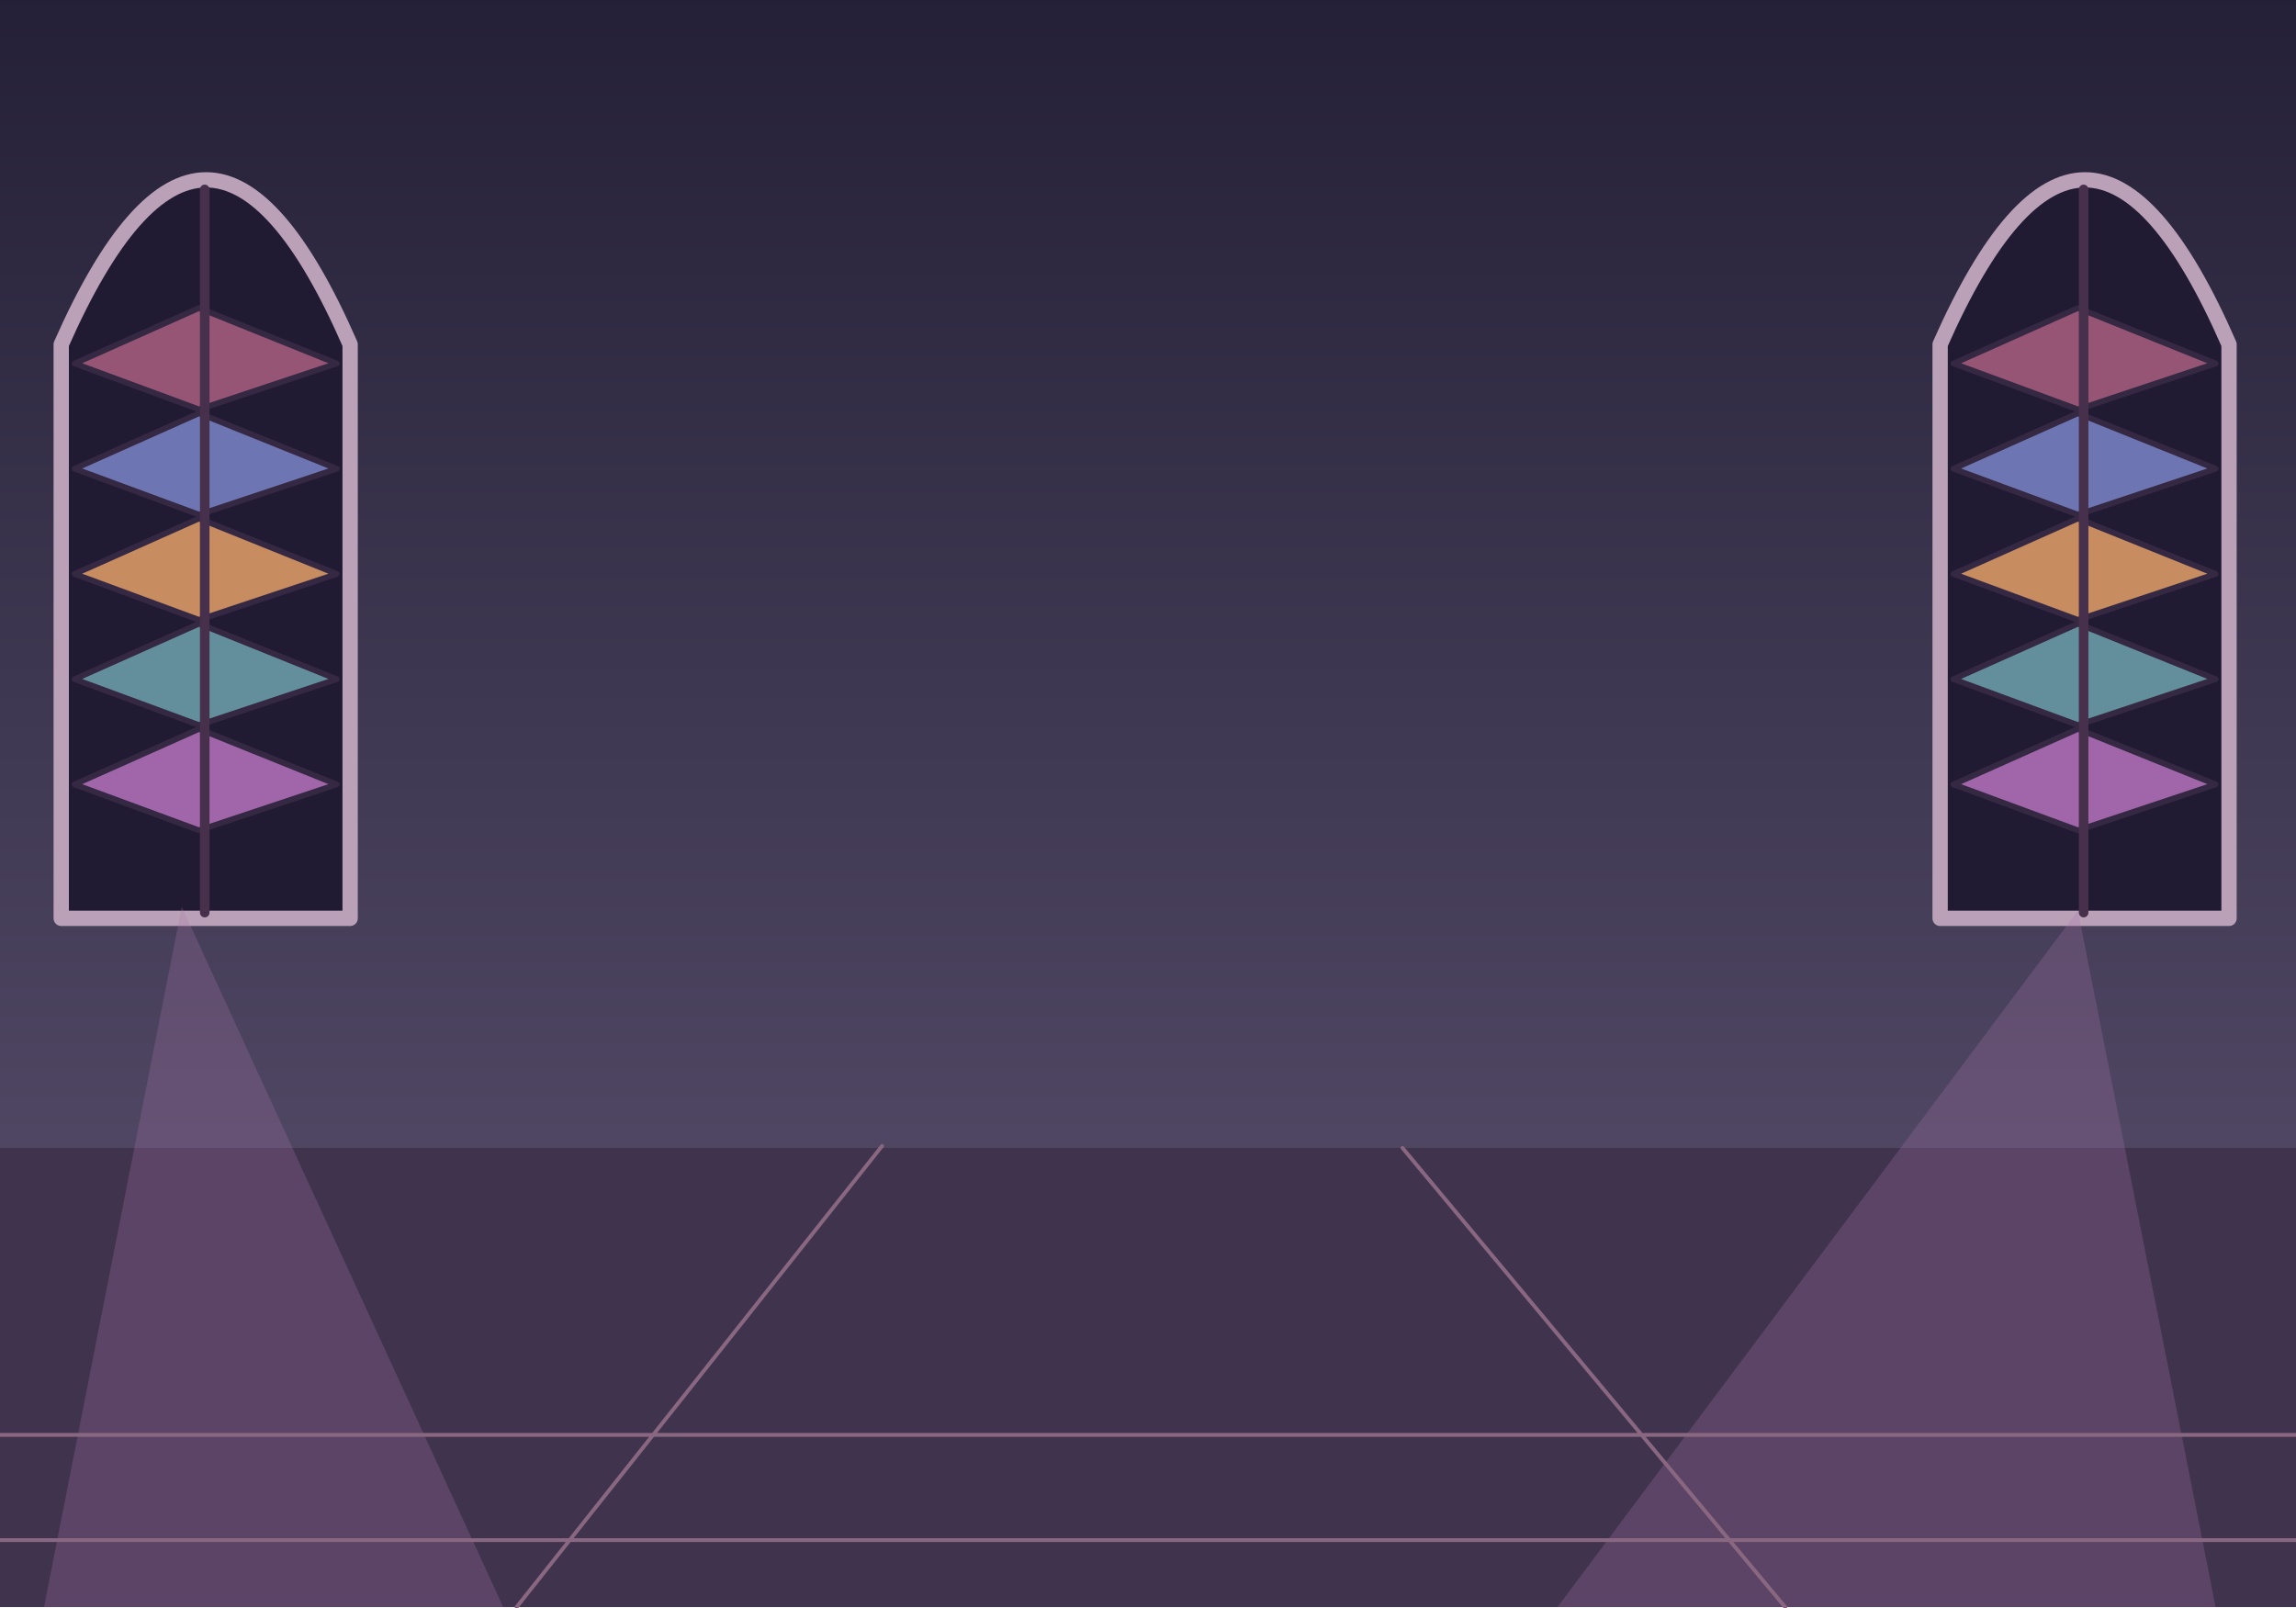
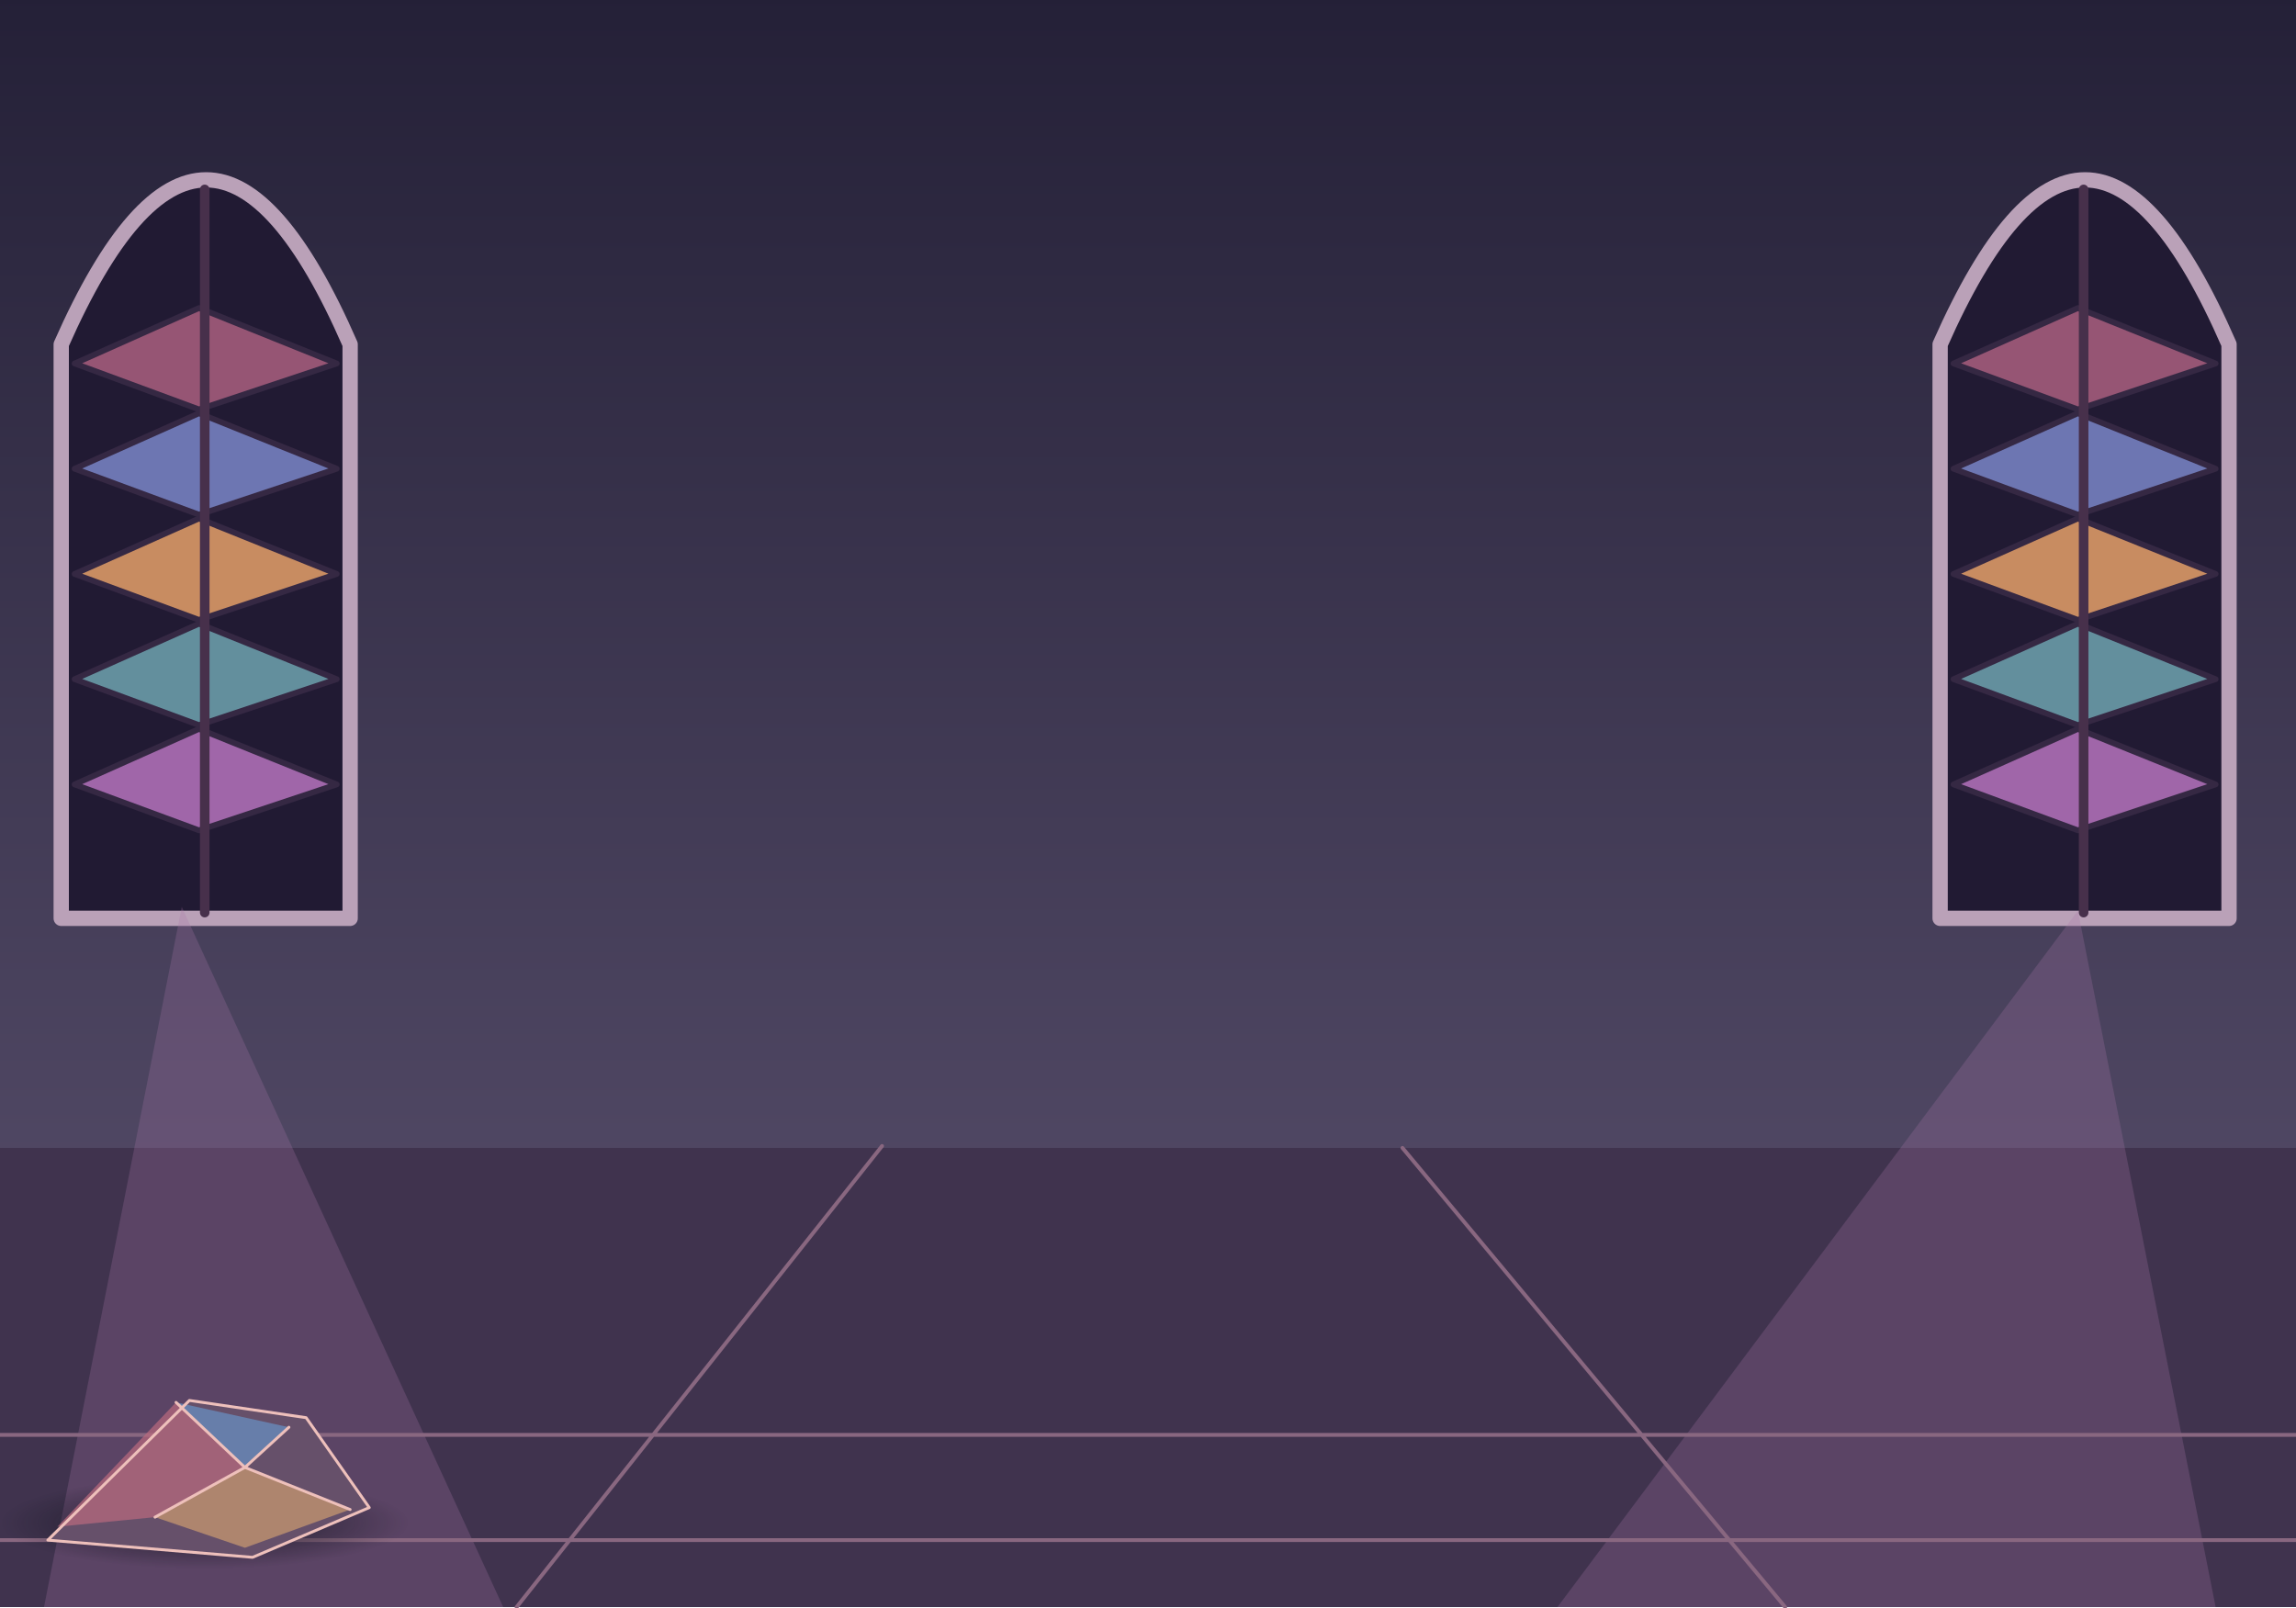
<svg xmlns="http://www.w3.org/2000/svg" viewBox="0 0 1200 840">
  <defs>
    <linearGradient id="sky" x2="0" y2="1">
      <stop stop-color="#242037" />
      <stop offset="1" stop-color="#605674" />
    </linearGradient>
    <radialGradient id="light">
      <stop stop-color="#e3a8e9" stop-opacity=".55" />
      <stop offset="1" stop-color="#e3a8e9" stop-opacity="0" />
    </radialGradient>
+     <linearGradient id="prop" x2=".37" y2="1">
+       <stop stop-color="#5f456b" />
+       <stop offset=".52" stop-color="#2f263d" />
+       <stop offset="1" stop-color="#121017" />
+     </linearGradient>
+     <radialGradient id="contact">
+       <stop stop-color="#0d1019" stop-opacity=".81" />
+       <stop offset="1" stop-color="#0d1019" stop-opacity="0" />
+     </radialGradient>
+     <style>.lit {fill:none;stroke:#eec0bb;stroke-linecap:round;stroke-linejoin:round}</style>
  </defs>
  <path fill="url(#sky)" d="M0 0h1200v840H0z" />
  <path d="M32 480V180q76-172 151 0v300z" fill="#211a33" stroke="#baa1b8" stroke-width="8" stroke-linecap="round" stroke-linejoin="round" />
  <path d="M39 190l65-29 72 29-72 24z" fill="#965574" stroke="#352843" stroke-width="3" stroke-linecap="round" stroke-linejoin="round" />
  <path d="M39 245l65-29 72 29-72 24z" fill="#6d76b2" stroke="#352843" stroke-width="3" stroke-linecap="round" stroke-linejoin="round" />
  <path d="M39 300l65-29 72 29-72 24z" fill="#c88c61" stroke="#352843" stroke-width="3" stroke-linecap="round" stroke-linejoin="round" />
  <path d="M39 355l65-29 72 29-72 24z" fill="#638f9d" stroke="#352843" stroke-width="3" stroke-linecap="round" stroke-linejoin="round" />
  <path d="M39 410l65-29 72 29-72 24z" fill="#a066a9" stroke="#352843" stroke-width="3" stroke-linecap="round" stroke-linejoin="round" />
  <path d="M107 99v378" fill="#0000" stroke="#47304b" stroke-width="5" stroke-linecap="round" stroke-linejoin="round" />
  <path d="M1014 480V180q76-172 151 0v300z" fill="#211a33" stroke="#baa1b8" stroke-width="8" stroke-linecap="round" stroke-linejoin="round" />
  <path d="M1021 190l65-29 72 29-72 24z" fill="#965574" stroke="#352843" stroke-width="3" stroke-linecap="round" stroke-linejoin="round" />
  <path d="M1021 245l65-29 72 29-72 24z" fill="#6d76b2" stroke="#352843" stroke-width="3" stroke-linecap="round" stroke-linejoin="round" />
  <path d="M1021 300l65-29 72 29-72 24z" fill="#c88c61" stroke="#352843" stroke-width="3" stroke-linecap="round" stroke-linejoin="round" />
  <path d="M1021 355l65-29 72 29-72 24z" fill="#638f9d" stroke="#352843" stroke-width="3" stroke-linecap="round" stroke-linejoin="round" />
  <path d="M1021 410l65-29 72 29-72 24z" fill="#a066a9" stroke="#352843" stroke-width="3" stroke-linecap="round" stroke-linejoin="round" />
  <path d="M1089 99v378" fill="#0000" stroke="#47304b" stroke-width="5" stroke-linecap="round" stroke-linejoin="round" />
  <path d="M0 600h1200v240H0z" fill="#40334e" />
  <path d="M95 474l168 366H23zM1086 476l-272 364h344z" fill="#aa78a941" />
  <path d="M0 750h1200M0 805h1200M270 840l191-241m472 241L733 600" fill="#0000" stroke="#896780" stroke-width="2" stroke-linecap="round" stroke-linejoin="round" />
+   <g transform="translate(24 694)">
+     <ellipse cx="83" cy="102" rx="107" ry="24" fill="url(#contact)" />
+     <path d="M1 111 75 38 136 47 169 94 108 120Z" fill="#66506a" />
+     <path d="m6 104 62-65 36 34-47 26z" fill="#ba697e" opacity=".7" />
+     <path d="m68 39 59 13-23 21z" fill="#677eaa" />
+     <path d="m57 99 47-26 55 22-55 20z" fill="#ca9a6f" opacity=".72" />
+     <path d="M1 111 75 38l61 9 33 47-61 26Zm56-12 47-26 55 22M68 39l36 34 23-21" class="lit" stroke-width="1.5" />
+   </g>
</svg>
